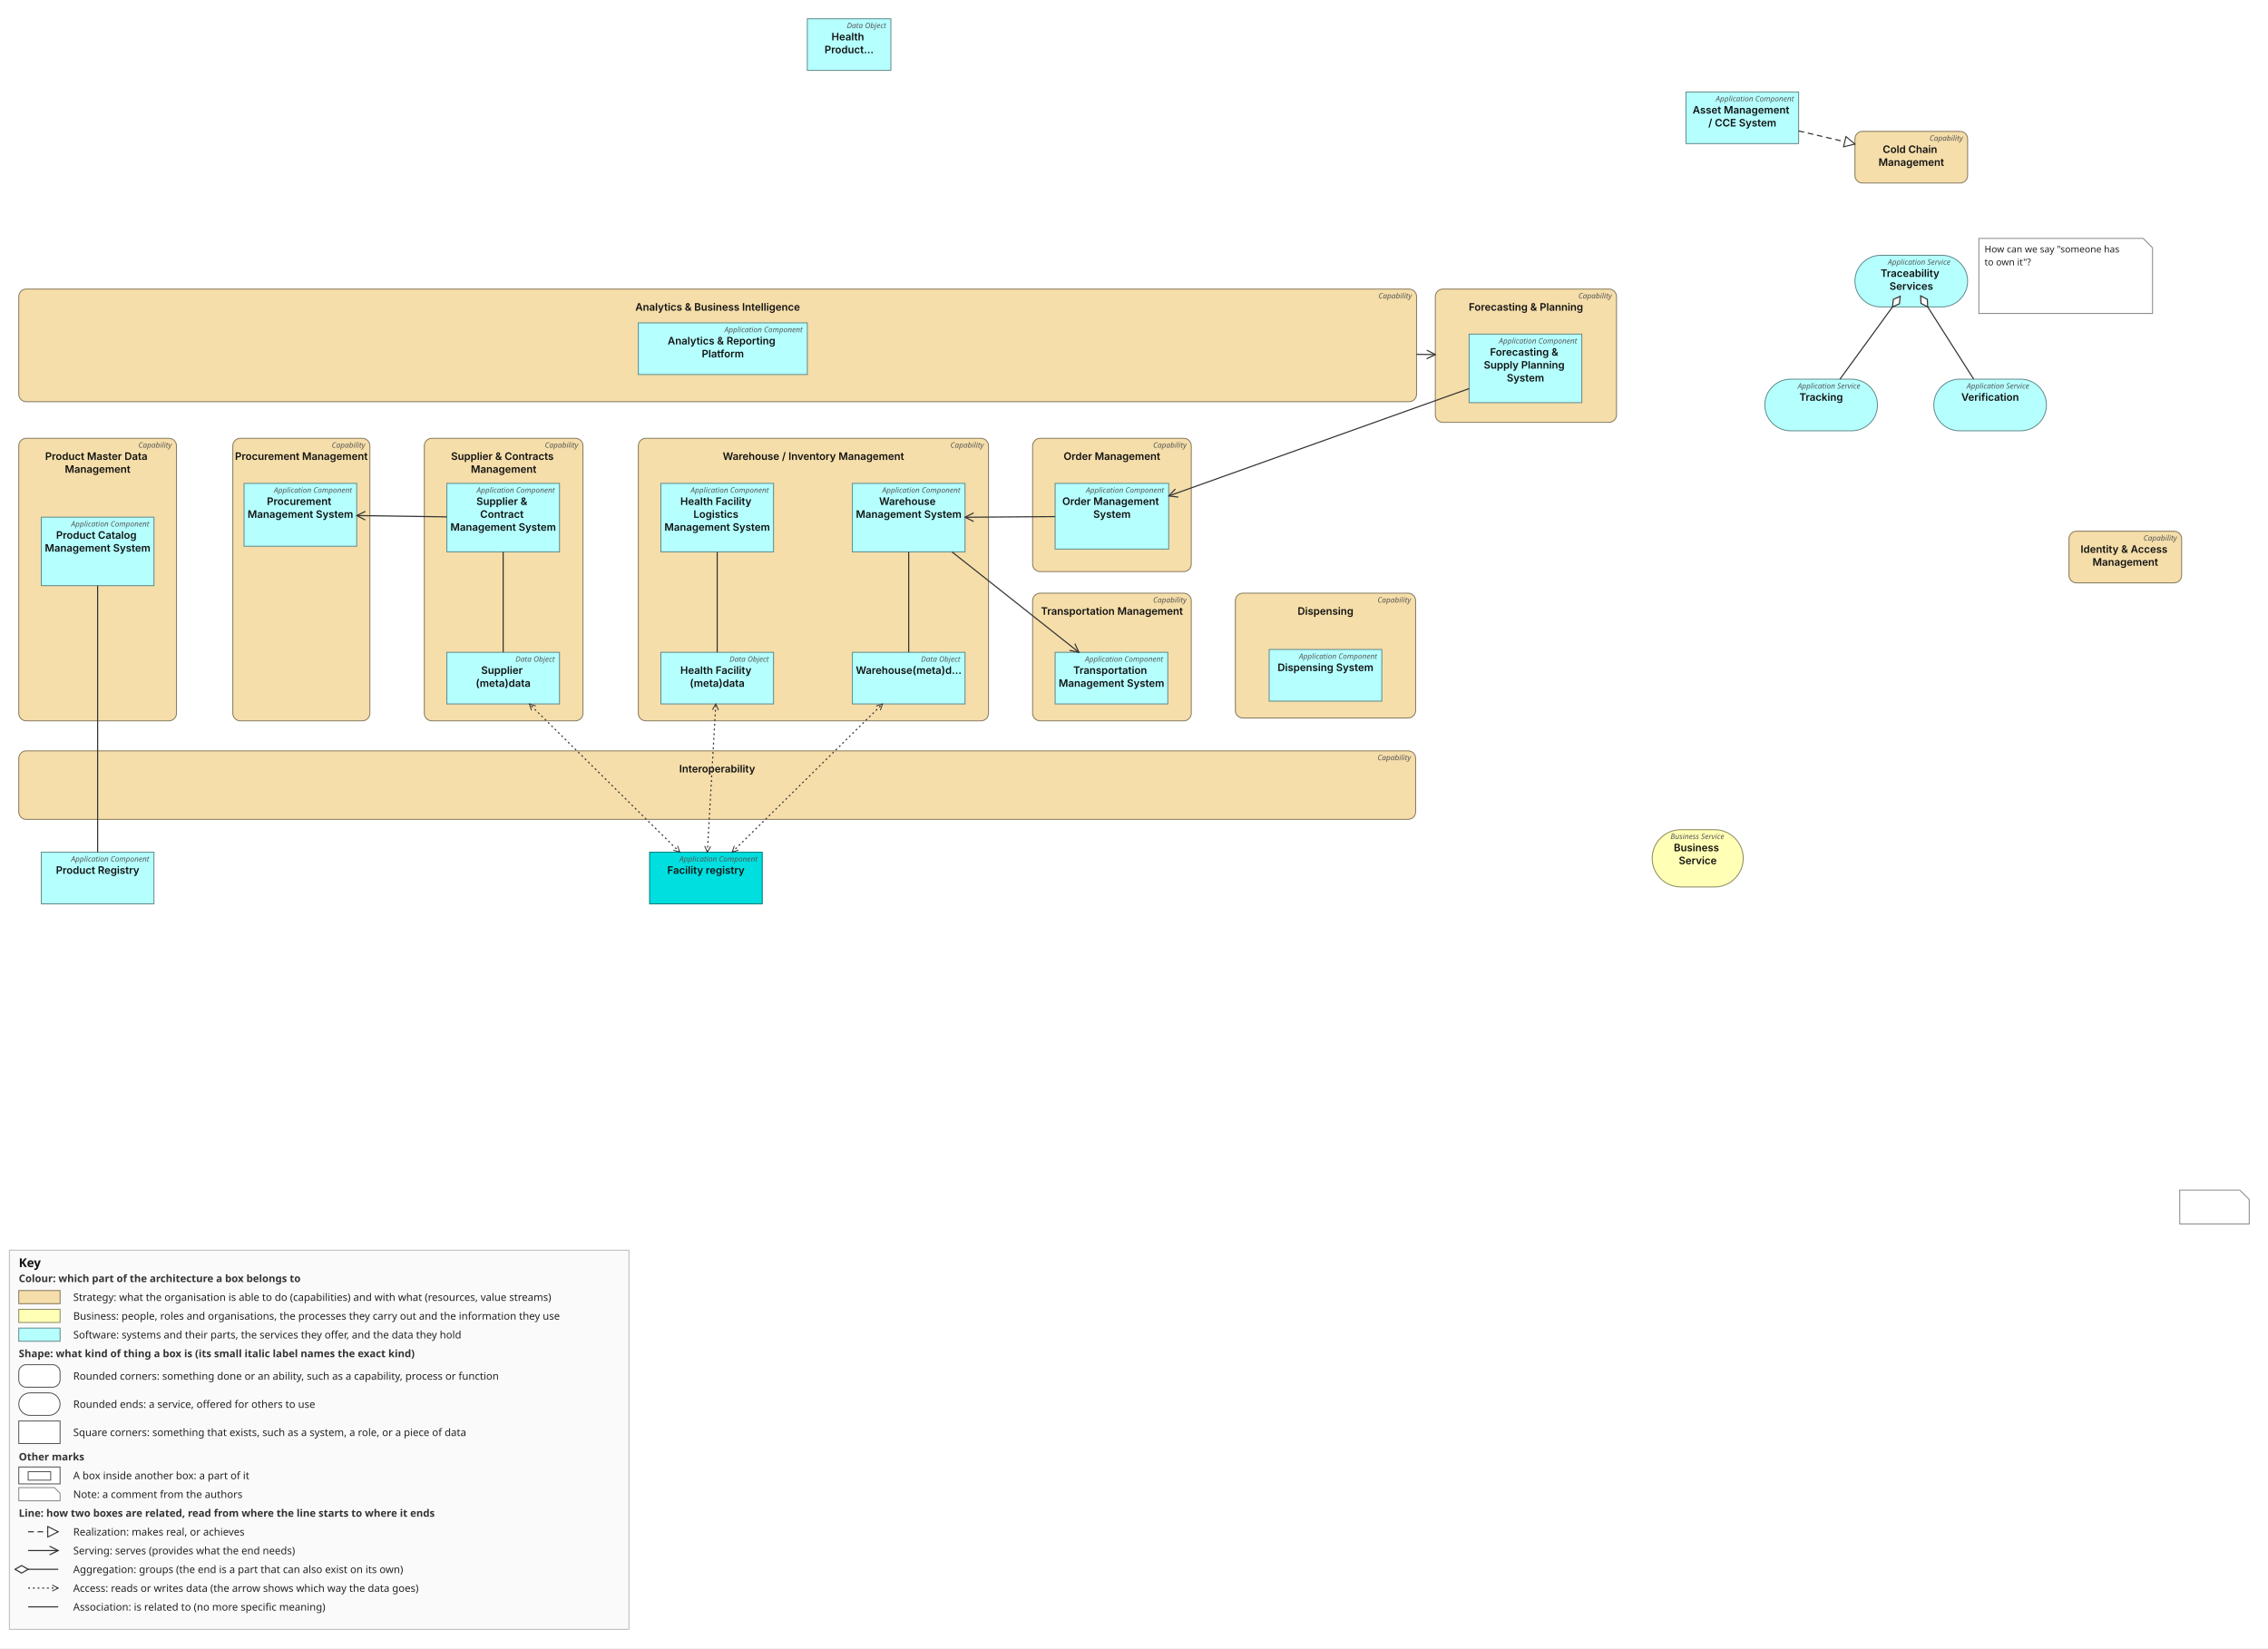
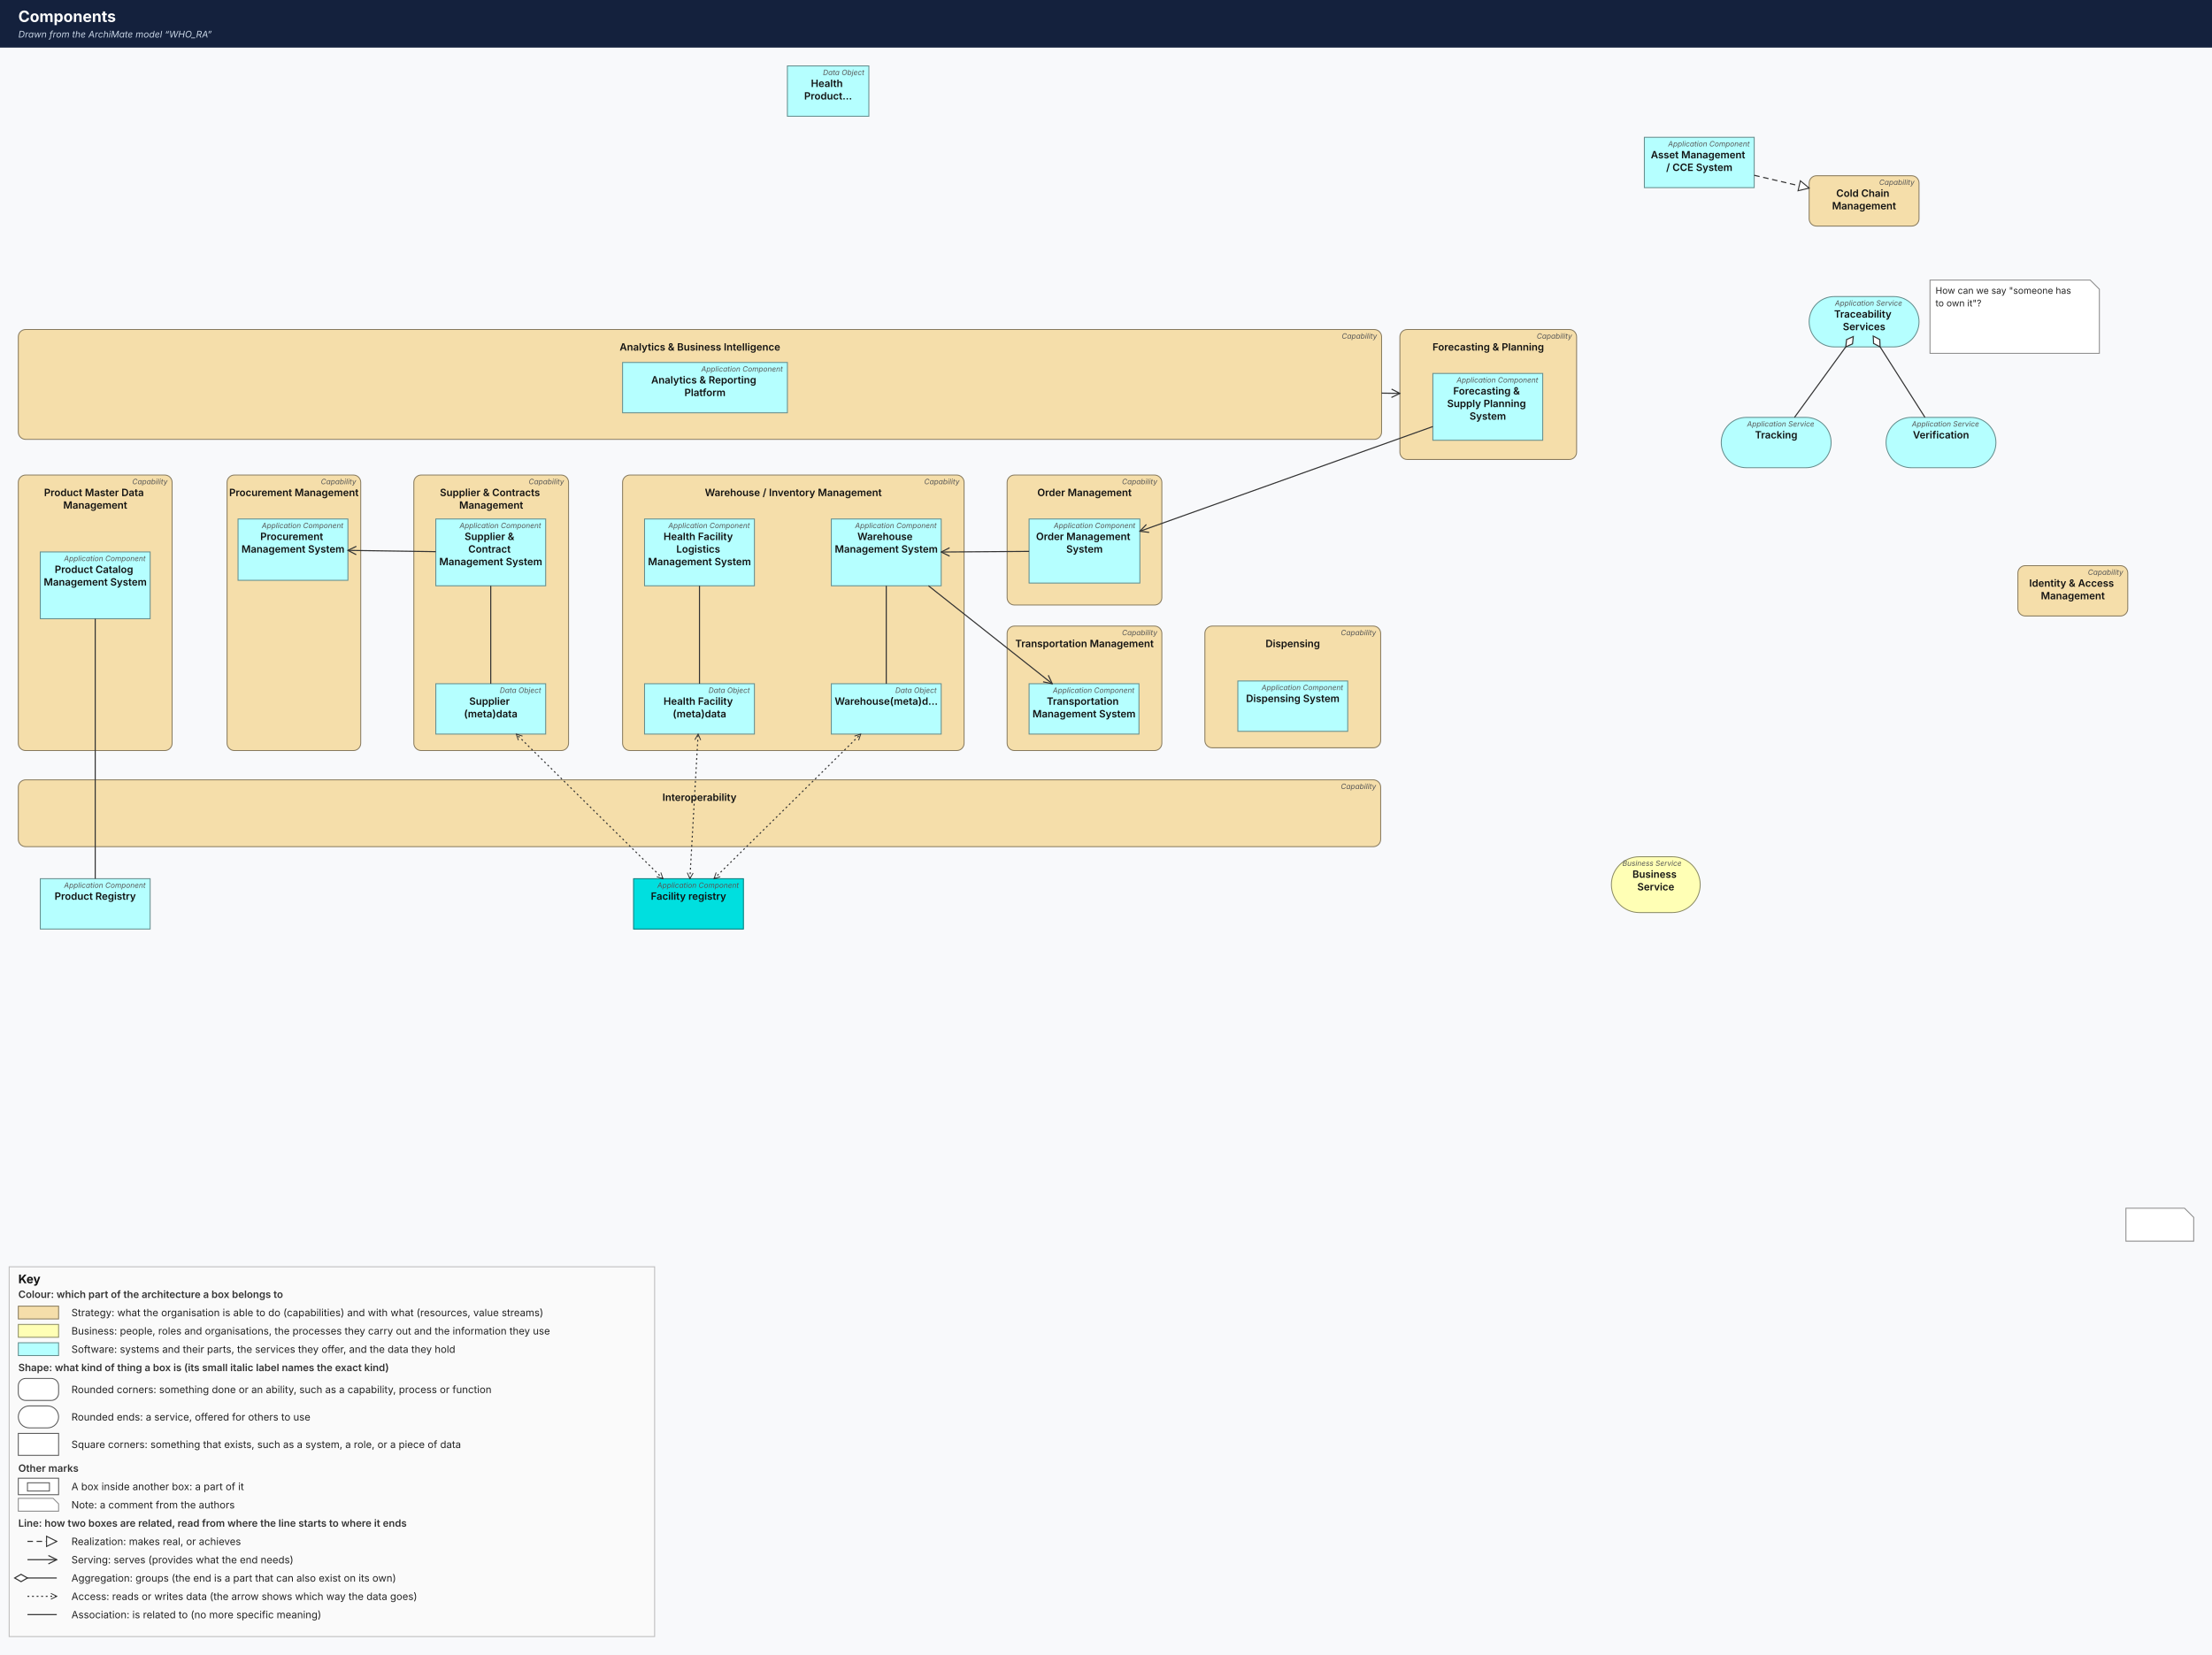
- <svg xmlns="http://www.w3.org/2000/svg" viewBox="148 388 2416 1756" width="2416" height="1756" role="img" aria-labelledby="av-title">
+ <svg xmlns="http://www.w3.org/2000/svg" viewBox="148 336 2416 1808" width="2416" height="1808" role="img" aria-labelledby="av-title">
  <style>
- .av-name{font:600 11px system-ui,-apple-system,"Segoe UI",sans-serif;fill:#111}
- .av-type{font:italic 8px system-ui,sans-serif;fill:#555}
- .av-group{font:600 11px system-ui,sans-serif;fill:#333}
- .av-note{font:10px system-ui,sans-serif;fill:#222}
- .av-key{font:11px system-ui,sans-serif;fill:#222}
- .av-keyh{font:600 11px system-ui,sans-serif;fill:#333}
- .av-keyt{font:700 13px system-ui,sans-serif;fill:#111}
- .av-rel{font:9px system-ui,sans-serif;fill:#333;paint-order:stroke;stroke:#fff;stroke-width:3px}
+ .av-name{font:600 11px Inter, "Segoe UI", system-ui, -apple-system, Helvetica, Arial, sans-serif;fill:#111}
+ .av-type{font:italic 8px Inter, "Segoe UI", system-ui, -apple-system, Helvetica, Arial, sans-serif;fill:#555}
+ .av-group{font:600 11px Inter, "Segoe UI", system-ui, -apple-system, Helvetica, Arial, sans-serif;fill:#333}
+ .av-note{font:10px Inter, "Segoe UI", system-ui, -apple-system, Helvetica, Arial, sans-serif;fill:#222}
+ .av-key{font:11px Inter, "Segoe UI", system-ui, -apple-system, Helvetica, Arial, sans-serif;fill:#222}
+ .av-keyh{font:600 11px Inter, "Segoe UI", system-ui, -apple-system, Helvetica, Arial, sans-serif;fill:#333}
+ .av-keyt{font:700 13px Inter, "Segoe UI", system-ui, -apple-system, Helvetica, Arial, sans-serif;fill:#111}
+ .av-rel{font:9px Inter, "Segoe UI", system-ui, -apple-system, Helvetica, Arial, sans-serif;fill:#333;paint-order:stroke;stroke:#fff;stroke-width:3px}
a:hover rect,a:hover polygon,a:focus rect,a:focus polygon{stroke:#06c;stroke-width:2.5}
</style>
  <defs>
    <marker id="arrow-open" viewBox="0 0 12 12" refX="11" refY="6" markerWidth="11" markerHeight="11" orient="auto-start-reverse" markerUnits="userSpaceOnUse">
      <path d="M1 1 L11 6 L1 11" fill="none" stroke="#333" stroke-width="1.3" />
    </marker>
    <marker id="arrow-filled" viewBox="0 0 12 12" refX="11" refY="6" markerWidth="11" markerHeight="11" orient="auto-start-reverse" markerUnits="userSpaceOnUse">
      <path d="M1 1 L11 6 L1 11 Z" fill="#333" />
    </marker>
    <marker id="arrow-small" viewBox="0 0 10 10" refX="9" refY="5" markerWidth="8" markerHeight="8" orient="auto-start-reverse" markerUnits="userSpaceOnUse">
      <path d="M1 1 L9 5 L1 9" fill="none" stroke="#333" stroke-width="1.2" />
    </marker>
    <marker id="triangle-hollow" viewBox="0 0 14 14" refX="13" refY="7" markerWidth="13" markerHeight="13" orient="auto-start-reverse" markerUnits="userSpaceOnUse">
      <path d="M1 1 L13 7 L1 13 Z" fill="#fff" stroke="#333" stroke-width="1.2" />
    </marker>
    <marker id="diamond-filled" viewBox="0 0 16 10" refX="1" refY="5" markerWidth="16" markerHeight="10" orient="auto-start-reverse" markerUnits="userSpaceOnUse">
      <path d="M1 5 L8 1 L15 5 L8 9 Z" fill="#333" />
    </marker>
    <marker id="diamond-hollow" viewBox="0 0 16 10" refX="1" refY="5" markerWidth="16" markerHeight="10" orient="auto-start-reverse" markerUnits="userSpaceOnUse">
      <path d="M1 5 L8 1 L15 5 L8 9 Z" fill="#fff" stroke="#333" stroke-width="1.2" />
    </marker>
    <marker id="dot" viewBox="0 0 8 8" refX="4" refY="4" markerWidth="7" markerHeight="7" orient="auto" markerUnits="userSpaceOnUse">
      <circle cx="4" cy="4" r="3.2" fill="#333" />
    </marker>
    <pattern id="missing" width="8" height="8" patternUnits="userSpaceOnUse" patternTransform="rotate(45)">
      <rect width="8" height="8" fill="#fff" />
      <line x1="0" y1="0" x2="0" y2="8" stroke="#d33" stroke-width="2" />
    </pattern>
  </defs>
-   <rect x="148" y="388" width="2416" height="1756" fill="#fff" />
+   <rect x="148" y="336" width="2416" height="1808" fill="#f8f9fb" />
+   <rect x="148" y="336" width="2416" height="52" fill="#14213d" />
+   <text x="168" y="360" style="font:700 17px Inter, &quot;Segoe UI&quot;, system-ui, -apple-system, Helvetica, Arial, sans-serif;fill:#fff">Components</text>
+   <text x="168" y="377" style="font:italic 10px Inter, &quot;Segoe UI&quot;, system-ui, -apple-system, Helvetica, Arial, sans-serif;fill:#c9d6e6">Drawn from the ArchiMate model “WHO_RA”</text>
  <a href="../../../en/dpi-h-ra/archimate/0.2.0/elements/identity-access-management/" target="_top">
    <rect x="2352" y="954" width="120" height="55" rx="8" fill="#f5deaa" stroke="#877a5e" stroke-width="1" />
    <text class="av-type" x="2467" y="964" text-anchor="end">Capability</text>
    <text class="av-name" x="2412" y="977" text-anchor="middle">
      <tspan x="2412" dy="0">Identity &amp; Access</tspan>
      <tspan x="2412" dy="13.75">Management</tspan>
    </text>
  </a>
  <a href="../../../en/dpi-h-ra/archimate/0.2.0/elements/asset-management-cce-system/" target="_top">
    <rect x="1944" y="486" width="120" height="55" fill="#b5ffff" stroke="#648c8c" stroke-width="1" />
    <text class="av-type" x="2059" y="496" text-anchor="end">Application Component</text>
    <text class="av-name" x="2004" y="509" text-anchor="middle">
      <tspan x="2004" dy="0">Asset Management</tspan>
      <tspan x="2004" dy="13.75">/ CCE System</tspan>
    </text>
  </a>
  <a href="../../../en/dpi-h-ra/archimate/0.2.0/elements/interoperability/" target="_top">
    <rect x="168" y="1188" width="1488" height="73" rx="8" fill="#f5deaa" stroke="#877a5e" stroke-width="1" />
    <text class="av-type" x="1651" y="1198" text-anchor="end">Capability</text>
    <text class="av-name" x="912" y="1211" text-anchor="middle">
      <tspan x="912" dy="0">Interoperability</tspan>
    </text>
  </a>
  <a href="../../../en/dpi-h-ra/archimate/0.2.0/elements/facility-registry/" target="_top">
    <rect x="840" y="1296" width="120" height="55" fill="#00dfdf" stroke="#007b7b" stroke-width="1" />
    <text class="av-type" x="955" y="1306" text-anchor="end">Application Component</text>
    <text class="av-name" x="900" y="1319" text-anchor="middle">
      <tspan x="900" dy="0">Facility registry</tspan>
    </text>
  </a>
  <a href="../../../en/dpi-h-ra/archimate/0.2.0/elements/traceability-services/" target="_top">
    <rect x="2124" y="660" width="120" height="55" rx="27.5" fill="#b5ffff" stroke="#648c8c" stroke-width="1" />
    <text class="av-type" x="2225.667" y="670" text-anchor="end">Application Service</text>
    <text class="av-name" x="2184" y="683" text-anchor="middle">
      <tspan x="2184" dy="0">Traceability</tspan>
      <tspan x="2184" dy="13.75">Services</tspan>
    </text>
  </a>
  <a href="../../../en/dpi-h-ra/archimate/0.2.0/elements/tracking/" target="_top">
    <rect x="2028" y="792" width="120" height="55" rx="27.5" fill="#b5ffff" stroke="#648c8c" stroke-width="1" />
    <text class="av-type" x="2129.667" y="802" text-anchor="end">Application Service</text>
    <text class="av-name" x="2088" y="815" text-anchor="middle">
      <tspan x="2088" dy="0">Tracking</tspan>
    </text>
  </a>
  <a href="../../../en/dpi-h-ra/archimate/0.2.0/elements/verification/" target="_top">
    <rect x="2208" y="792" width="120" height="55" rx="27.5" fill="#b5ffff" stroke="#648c8c" stroke-width="1" />
    <text class="av-type" x="2309.667" y="802" text-anchor="end">Application Service</text>
    <text class="av-name" x="2268" y="815" text-anchor="middle">
      <tspan x="2268" dy="0">Verification</tspan>
    </text>
  </a>
  <g class="av-n">
    <polygon points="2256,642 2431,642 2441,652 2441,722 2256,722" fill="#ffffff" stroke="#888" />
    <text class="av-note" x="2262" y="657">
      <tspan x="2262" dy="0">How can we say "someone has</tspan>
      <tspan x="2262" dy="13.75">to own it"?</tspan>
    </text>
  </g>
  <a href="../../../en/dpi-h-ra/archimate/0.2.0/elements/health-product-data/" target="_top">
    <rect x="1008" y="408" width="89" height="55" fill="#b5ffff" stroke="#648c8c" stroke-width="1" />
    <text class="av-type" x="1092" y="418" text-anchor="end">Data Object</text>
    <text class="av-name" x="1052.5" y="431" text-anchor="middle">
      <tspan x="1052.5" dy="0">Health</tspan>
      <tspan x="1052.5" dy="13.75">Product…</tspan>
    </text>
  </a>
  <a href="../../../en/dpi-h-ra/archimate/0.2.0/elements/forecasting-planning/" target="_top">
    <rect x="1677" y="696" width="193" height="142" rx="8" fill="#f5deaa" stroke="#877a5e" stroke-width="1" />
    <text class="av-type" x="1865" y="706" text-anchor="end">Capability</text>
    <text class="av-name" x="1773.5" y="719" text-anchor="middle">
      <tspan x="1773.5" dy="0">Forecasting &amp; Planning</tspan>
    </text>
  </a>
  <a href="../../../en/dpi-h-ra/archimate/0.2.0/elements/forecasting-supply-planning-system/" target="_top">
    <rect x="1713" y="744" width="120" height="73" fill="#b5ffff" stroke="#648c8c" stroke-width="1" />
    <text class="av-type" x="1828" y="754" text-anchor="end">Application Component</text>
    <text class="av-name" x="1773" y="767" text-anchor="middle">
      <tspan x="1773" dy="0">Forecasting &amp;</tspan>
      <tspan x="1773" dy="13.75">Supply Planning</tspan>
      <tspan x="1773" dy="13.75">System</tspan>
    </text>
  </a>
  <a href="../../../en/dpi-h-ra/archimate/0.2.0/elements/order-management/" target="_top">
    <rect x="1248" y="855" width="169" height="142" rx="8" fill="#f5deaa" stroke="#877a5e" stroke-width="1" />
    <text class="av-type" x="1412" y="865" text-anchor="end">Capability</text>
    <text class="av-name" x="1332.5" y="878" text-anchor="middle">
      <tspan x="1332.5" dy="0">Order Management</tspan>
    </text>
  </a>
  <a href="../../../en/dpi-h-ra/archimate/0.2.0/elements/order-management-system/" target="_top">
    <rect x="1272" y="903" width="121" height="70" fill="#b5ffff" stroke="#648c8c" stroke-width="1" />
    <text class="av-type" x="1388" y="913" text-anchor="end">Application Component</text>
    <text class="av-name" x="1332.5" y="926" text-anchor="middle">
      <tspan x="1332.5" dy="0">Order Management</tspan>
      <tspan x="1332.5" dy="13.75">System</tspan>
    </text>
  </a>
  <a href="../../../en/dpi-h-ra/archimate/0.2.0/elements/procurement-management/" target="_top">
    <rect x="396" y="855" width="146" height="301" rx="8" fill="#f5deaa" stroke="#877a5e" stroke-width="1" />
    <text class="av-type" x="537" y="865" text-anchor="end">Capability</text>
    <text class="av-name" x="469" y="878" text-anchor="middle">
      <tspan x="469" dy="0">Procurement Management</tspan>
    </text>
  </a>
  <a href="../../../en/dpi-h-ra/archimate/0.2.0/elements/procurement-management-system/" target="_top">
    <rect x="408" y="903" width="120" height="67" fill="#b5ffff" stroke="#648c8c" stroke-width="1" />
    <text class="av-type" x="523" y="913" text-anchor="end">Application Component</text>
    <text class="av-name" x="468" y="926" text-anchor="middle">
      <tspan x="468" dy="0">Procurement</tspan>
      <tspan x="468" dy="13.75">Management System</tspan>
    </text>
  </a>
  <a href="../../../en/dpi-h-ra/archimate/0.2.0/elements/transportation-management/" target="_top">
    <rect x="1248" y="1020" width="169" height="136" rx="8" fill="#f5deaa" stroke="#877a5e" stroke-width="1" />
    <text class="av-type" x="1412" y="1030" text-anchor="end">Capability</text>
    <text class="av-name" x="1332.5" y="1043" text-anchor="middle">
      <tspan x="1332.5" dy="0">Transportation Management</tspan>
    </text>
  </a>
  <a href="../../../en/dpi-h-ra/archimate/0.2.0/elements/transportation-management-system/" target="_top">
    <rect x="1272" y="1083" width="120" height="55" fill="#b5ffff" stroke="#648c8c" stroke-width="1" />
    <text class="av-type" x="1387" y="1093" text-anchor="end">Application Component</text>
    <text class="av-name" x="1332" y="1106" text-anchor="middle">
      <tspan x="1332" dy="0">Transportation</tspan>
      <tspan x="1332" dy="13.75">Management System</tspan>
    </text>
  </a>
  <a href="../../../en/dpi-h-ra/archimate/0.2.0/elements/warehouse-inventory-management/" target="_top">
    <rect x="828" y="855" width="373" height="301" rx="8" fill="#f5deaa" stroke="#877a5e" stroke-width="1" />
    <text class="av-type" x="1196" y="865" text-anchor="end">Capability</text>
    <text class="av-name" x="1014.5" y="878" text-anchor="middle">
      <tspan x="1014.5" dy="0">Warehouse / Inventory Management</tspan>
    </text>
  </a>
  <a href="../../../en/dpi-h-ra/archimate/0.2.0/elements/warehouse-management-system/" target="_top">
    <rect x="1056" y="903" width="120" height="73" fill="#b5ffff" stroke="#648c8c" stroke-width="1" />
    <text class="av-type" x="1171" y="913" text-anchor="end">Application Component</text>
    <text class="av-name" x="1116" y="926" text-anchor="middle">
      <tspan x="1116" dy="0">Warehouse</tspan>
      <tspan x="1116" dy="13.75">Management System</tspan>
    </text>
  </a>
  <a href="../../../en/dpi-h-ra/archimate/0.2.0/elements/health-facility-logistics-management-system/" target="_top">
    <rect x="852" y="903" width="120" height="73" fill="#b5ffff" stroke="#648c8c" stroke-width="1" />
    <text class="av-type" x="967" y="913" text-anchor="end">Application Component</text>
    <text class="av-name" x="912" y="926" text-anchor="middle">
      <tspan x="912" dy="0">Health Facility</tspan>
      <tspan x="912" dy="13.75">Logistics</tspan>
      <tspan x="912" dy="13.75">Management System</tspan>
    </text>
  </a>
  <a href="../../../en/dpi-h-ra/archimate/0.2.0/elements/warehouse-meta-data/" target="_top">
    <rect x="1056" y="1083" width="120" height="55" fill="#b5ffff" stroke="#648c8c" stroke-width="1" />
    <text class="av-type" x="1171" y="1093" text-anchor="end">Data Object</text>
    <text class="av-name" x="1116" y="1106" text-anchor="middle">
      <tspan x="1116" dy="0">Warehouse(meta)d…</tspan>
    </text>
  </a>
  <a href="../../../en/dpi-h-ra/archimate/0.2.0/elements/health-facility-meta-data/" target="_top">
    <rect x="852" y="1083" width="120" height="55" fill="#b5ffff" stroke="#648c8c" stroke-width="1" />
    <text class="av-type" x="967" y="1093" text-anchor="end">Data Object</text>
    <text class="av-name" x="912" y="1106" text-anchor="middle">
      <tspan x="912" dy="0">Health Facility</tspan>
      <tspan x="912" dy="13.75">(meta)data</tspan>
    </text>
  </a>
  <a href="../../../en/dpi-h-ra/archimate/0.2.0/elements/cold-chain-management/" target="_top">
    <rect x="2124" y="528" width="120" height="55" rx="8" fill="#f5deaa" stroke="#877a5e" stroke-width="1" />
    <text class="av-type" x="2239" y="538" text-anchor="end">Capability</text>
    <text class="av-name" x="2184" y="551" text-anchor="middle">
      <tspan x="2184" dy="0">Cold Chain</tspan>
      <tspan x="2184" dy="13.75">Management</tspan>
    </text>
  </a>
  <a href="../../../en/dpi-h-ra/archimate/0.2.0/elements/analytics-business-intelligence/" target="_top">
    <rect x="168" y="696" width="1489" height="120" rx="8" fill="#f5deaa" stroke="#877a5e" stroke-width="1" />
    <text class="av-type" x="1652" y="706" text-anchor="end">Capability</text>
    <text class="av-name" x="912.5" y="719" text-anchor="middle">
      <tspan x="912.5" dy="0">Analytics &amp; Business Intelligence</tspan>
    </text>
  </a>
  <a href="../../../en/dpi-h-ra/archimate/0.2.0/elements/analytics-reporting-platform/" target="_top">
    <rect x="828" y="732" width="180" height="55" fill="#b5ffff" stroke="#648c8c" stroke-width="1" />
    <text class="av-type" x="1003" y="742" text-anchor="end">Application Component</text>
    <text class="av-name" x="918" y="755" text-anchor="middle">
      <tspan x="918" dy="0">Analytics &amp; Reporting</tspan>
      <tspan x="918" dy="13.75">Platform</tspan>
    </text>
  </a>
  <a href="../../../en/dpi-h-ra/archimate/0.2.0/elements/dispensing/" target="_top">
    <rect x="1464" y="1020" width="192" height="133" rx="8" fill="#f5deaa" stroke="#877a5e" stroke-width="1" />
    <text class="av-type" x="1651" y="1030" text-anchor="end">Capability</text>
    <text class="av-name" x="1560" y="1043" text-anchor="middle">
      <tspan x="1560" dy="0">Dispensing</tspan>
    </text>
  </a>
  <a href="../../../en/dpi-h-ra/archimate/0.2.0/elements/dispensing-system/" target="_top">
    <rect x="1500" y="1080" width="120" height="55" fill="#b5ffff" stroke="#648c8c" stroke-width="1" />
    <text class="av-type" x="1615" y="1090" text-anchor="end">Application Component</text>
    <text class="av-name" x="1560" y="1103" text-anchor="middle">
      <tspan x="1560" dy="0">Dispensing System</tspan>
    </text>
  </a>
  <a href="../../../en/dpi-h-ra/archimate/0.2.0/elements/supplier-contracts-management/" target="_top">
    <rect x="600" y="855" width="169" height="301" rx="8" fill="#f5deaa" stroke="#877a5e" stroke-width="1" />
    <text class="av-type" x="764" y="865" text-anchor="end">Capability</text>
    <text class="av-name" x="684.5" y="878" text-anchor="middle">
      <tspan x="684.5" dy="0">Supplier &amp; Contracts</tspan>
      <tspan x="684.5" dy="13.75">Management</tspan>
    </text>
  </a>
  <a href="../../../en/dpi-h-ra/archimate/0.2.0/elements/supplier-contract-management-system/" target="_top">
    <rect x="624" y="903" width="120" height="73" fill="#b5ffff" stroke="#648c8c" stroke-width="1" />
    <text class="av-type" x="739" y="913" text-anchor="end">Application Component</text>
    <text class="av-name" x="684" y="926" text-anchor="middle">
      <tspan x="684" dy="0">Supplier &amp;</tspan>
      <tspan x="684" dy="13.75">Contract</tspan>
      <tspan x="684" dy="13.75">Management System</tspan>
    </text>
  </a>
  <a href="../../../en/dpi-h-ra/archimate/0.2.0/elements/supplier-meta-data/" target="_top">
    <rect x="624" y="1083" width="120" height="55" fill="#b5ffff" stroke="#648c8c" stroke-width="1" />
    <text class="av-type" x="739" y="1093" text-anchor="end">Data Object</text>
    <text class="av-name" x="684" y="1106" text-anchor="middle">
      <tspan x="684" dy="0">Supplier</tspan>
      <tspan x="684" dy="13.75">(meta)data</tspan>
    </text>
  </a>
  <a href="../../../en/dpi-h-ra/archimate/0.2.0/elements/product-master-data-management/" target="_top">
    <rect x="168" y="855" width="168" height="301" rx="8" fill="#f5deaa" stroke="#877a5e" stroke-width="1" />
    <text class="av-type" x="331" y="865" text-anchor="end">Capability</text>
    <text class="av-name" x="252" y="878" text-anchor="middle">
      <tspan x="252" dy="0">Product Master Data</tspan>
      <tspan x="252" dy="13.75">Management</tspan>
    </text>
  </a>
  <a href="../../../en/dpi-h-ra/archimate/0.2.0/elements/product-catalog-management-system/" target="_top">
    <rect x="192" y="939" width="120" height="73" fill="#b5ffff" stroke="#648c8c" stroke-width="1" />
    <text class="av-type" x="307" y="949" text-anchor="end">Application Component</text>
    <text class="av-name" x="252" y="962" text-anchor="middle">
      <tspan x="252" dy="0">Product Catalog</tspan>
      <tspan x="252" dy="13.75">Management System</tspan>
    </text>
  </a>
  <g class="av-n">
    <polygon points="2470,1656 2534,1656 2544,1666 2544,1692 2470,1692" fill="#ffffff" stroke="#888" />
    <text class="av-note" x="2476" y="1671">
      <tspan x="2476" dy="0" />
    </text>
  </g>
  <a href="../../../en/dpi-h-ra/archimate/0.2.0/elements/business-service/" target="_top">
    <rect x="1908" y="1272" width="97" height="61" rx="30.5" fill="#ffffb5" stroke="#8c8c64" stroke-width="1" />
    <text class="av-type" x="1984.667" y="1282" text-anchor="end">Business Service</text>
    <text class="av-name" x="1956.5" y="1295" text-anchor="middle">
      <tspan x="1956.5" dy="0">Business</tspan>
      <tspan x="1956.5" dy="13.75">Service</tspan>
    </text>
  </a>
  <a href="../../../en/dpi-h-ra/archimate/0.2.0/elements/product-registry/" target="_top">
    <rect x="192" y="1296" width="120" height="55" fill="#b5ffff" stroke="#648c8c" stroke-width="1" />
    <text class="av-type" x="307" y="1306" text-anchor="end">Application Component</text>
    <text class="av-name" x="252" y="1319" text-anchor="middle">
      <tspan x="252" dy="0">Product Registry</tspan>
    </text>
  </a>
  <a href="../../../en/dpi-h-ra/archimate/0.2.0/relationships/id-9f9e9fe3c0d64f409de68bd270f3879c/" target="_top">
    <path d="M2064 527.5 L2124 541.5" fill="none" stroke="#333" stroke-width="1.2" stroke-dasharray="6 4" marker-end="url(#triangle-hollow)" />
    <path d="M2064 527.5 L2124 541.5" fill="none" stroke="transparent" stroke-width="8" />
  </a>
  <a href="../../../en/dpi-h-ra/archimate/0.2.0/relationships/id-4bd27ebddb6749c299f3553a27dbdc43/" target="_top">
    <path d="M872.1 1296 L711.9 1138" fill="none" stroke="#333" stroke-width="1.2" stroke-dasharray="2 3" marker-start="url(#arrow-small)" marker-end="url(#arrow-small)" />
    <path d="M872.1 1296 L711.9 1138" fill="none" stroke="transparent" stroke-width="8" />
  </a>
  <a href="../../../en/dpi-h-ra/archimate/0.2.0/relationships/id-b9473fd16288407aa570ef1fefcb6e56/" target="_top">
    <path d="M927.9 1296 L1088.1 1138" fill="none" stroke="#333" stroke-width="1.2" stroke-dasharray="2 3" marker-start="url(#arrow-small)" marker-end="url(#arrow-small)" />
    <path d="M927.9 1296 L1088.1 1138" fill="none" stroke="transparent" stroke-width="8" />
  </a>
  <a href="../../../en/dpi-h-ra/archimate/0.2.0/relationships/id-8da5e152bad04b79b35d063800fa1343/" target="_top">
    <path d="M901.5 1296 L910.5 1138" fill="none" stroke="#333" stroke-width="1.2" stroke-dasharray="2 3" marker-start="url(#arrow-small)" marker-end="url(#arrow-small)" />
    <path d="M901.5 1296 L910.5 1138" fill="none" stroke="transparent" stroke-width="8" />
  </a>
  <a href="../../../en/dpi-h-ra/archimate/0.2.0/relationships/id-dadabdb05af345a3b6c53eb80314cf6a/" target="_top">
    <path d="M2164 715 L2108 792" fill="none" stroke="#333" stroke-width="1.2" marker-start="url(#diamond-hollow)" />
    <path d="M2164 715 L2108 792" fill="none" stroke="transparent" stroke-width="8" />
  </a>
  <a href="../../../en/dpi-h-ra/archimate/0.2.0/relationships/id-c8073bfbd19c417c9adb03a8dd5af10e/" target="_top">
    <path d="M2201.5 715 L2250.5 792" fill="none" stroke="#333" stroke-width="1.2" marker-start="url(#diamond-hollow)" />
    <path d="M2201.5 715 L2250.5 792" fill="none" stroke="transparent" stroke-width="8" />
  </a>
  <a href="../../../en/dpi-h-ra/archimate/0.2.0/relationships/id-e8f0fee58ff84beaa0bd71a8e94c0f06/" target="_top">
    <path d="M1713 802 L1393 916.4" fill="none" stroke="#333" stroke-width="1.2" marker-end="url(#arrow-open)" />
    <path d="M1713 802 L1393 916.4" fill="none" stroke="transparent" stroke-width="8" />
  </a>
  <a href="../../../en/dpi-h-ra/archimate/0.2.0/relationships/id-73586fecb435421b8abb1bd8b3acde1c/" target="_top">
    <path d="M1272 938.4 L1176 939.1" fill="none" stroke="#333" stroke-width="1.2" marker-end="url(#arrow-open)" />
    <path d="M1272 938.4 L1176 939.1" fill="none" stroke="transparent" stroke-width="8" />
  </a>
  <a href="../../../en/dpi-h-ra/archimate/0.2.0/relationships/id-5dcc8645315b4edab05bebc09a8d55f8/" target="_top">
    <path d="M1162.1 976 L1297.3 1083" fill="none" stroke="#333" stroke-width="1.2" marker-end="url(#arrow-open)" />
    <path d="M1162.1 976 L1297.3 1083" fill="none" stroke="transparent" stroke-width="8" />
  </a>
  <a href="../../../en/dpi-h-ra/archimate/0.2.0/relationships/id-9fcf3e7f5505488ba2ca9a81be1c0528/" target="_top">
    <path d="M1116 1083 L1116 976" fill="none" stroke="#333" stroke-width="1.2" />
    <path d="M1116 1083 L1116 976" fill="none" stroke="transparent" stroke-width="8" />
  </a>
  <a href="../../../en/dpi-h-ra/archimate/0.2.0/relationships/id-a87346b5869f4885b29a8ae56d47c8ce/" target="_top">
    <path d="M912 1083 L912 976" fill="none" stroke="#333" stroke-width="1.2" />
    <path d="M912 1083 L912 976" fill="none" stroke="transparent" stroke-width="8" />
  </a>
  <a href="../../../en/dpi-h-ra/archimate/0.2.0/relationships/id-acf94d73c4ed4e42a5865f4920988cef/" target="_top">
    <path d="M1657 765.5 L1677 765.8" fill="none" stroke="#333" stroke-width="1.2" marker-end="url(#arrow-open)" />
    <path d="M1657 765.5 L1677 765.8" fill="none" stroke="transparent" stroke-width="8" />
  </a>
  <a href="../../../en/dpi-h-ra/archimate/0.2.0/relationships/id-1d73924762aa44e891085b86a4601f2c/" target="_top">
    <path d="M624 938.7 L528 937.3" fill="none" stroke="#333" stroke-width="1.2" marker-end="url(#arrow-open)" />
    <path d="M624 938.7 L528 937.3" fill="none" stroke="transparent" stroke-width="8" />
  </a>
  <a href="../../../en/dpi-h-ra/archimate/0.2.0/relationships/id-9558e67231374ac8b45ea7322f668350/" target="_top">
    <path d="M684 1083 L684 976" fill="none" stroke="#333" stroke-width="1.2" />
    <path d="M684 1083 L684 976" fill="none" stroke="transparent" stroke-width="8" />
  </a>
  <a href="../../../en/dpi-h-ra/archimate/0.2.0/relationships/id-562d9538a1aa4d3e9fc634ea64b03b46/" target="_top">
    <path d="M252 1012 L252 1296" fill="none" stroke="#333" stroke-width="1.2" />
    <path d="M252 1012 L252 1296" fill="none" stroke="transparent" stroke-width="8" />
  </a>
  <g class="av-legend">
-     <rect x="158" y="1720" width="660" height="404" fill="#fafafa" stroke="#bbb" />
+     <rect x="158" y="1720" width="705" height="404" fill="#fafafa" stroke="#bbb" />
    <text class="av-keyt" x="168" y="1738">Key</text>
    <text class="av-keyh" x="168" y="1754">Colour: which part of the architecture a box belongs to</text>
    <rect x="168" y="1763" width="44" height="14" fill="#f5deaa" stroke="#877a5e" />
    <text class="av-key" x="226" y="1774">Strategy: what the organisation is able to do (capabilities) and with what (resources, value streams)</text>
    <rect x="168" y="1783" width="44" height="14" fill="#ffffb5" stroke="#8c8c64" />
    <text class="av-key" x="226" y="1794">Business: people, roles and organisations, the processes they carry out and the information they use</text>
    <rect x="168" y="1803" width="44" height="14" fill="#b5ffff" stroke="#648c8c" />
    <text class="av-key" x="226" y="1814">Software: systems and their parts, the services they offer, and the data they hold</text>
    <text class="av-keyh" x="168" y="1834">Shape: what kind of thing a box is (its small italic label names the exact kind)</text>
    <rect x="168" y="1842" width="44" height="24" rx="8" fill="#fff" stroke="#555" />
    <text class="av-key" x="226" y="1858">Rounded corners: something done or an ability, such as a capability, process or function</text>
    <rect x="168" y="1872" width="44" height="24" rx="12" fill="#fff" stroke="#555" />
    <text class="av-key" x="226" y="1888">Rounded ends: a service, offered for others to use</text>
    <rect x="168" y="1902" width="44" height="24" fill="#fff" stroke="#555" />
    <text class="av-key" x="226" y="1918">Square corners: something that exists, such as a system, a role, or a piece of data</text>
    <text class="av-keyh" x="168" y="1944">Other marks</text>
    <rect x="168" y="1951" width="44" height="18" fill="#fff" stroke="#555" />
    <rect x="178" y="1956" width="24" height="9" fill="#fff" stroke="#555" />
    <text class="av-key" x="226" y="1964">A box inside another box: a part of it</text>
    <polygon points="168,1973 206,1973 212,1979 212,1987 168,1987" fill="#fff" stroke="#888" />
    <text class="av-key" x="226" y="1984">Note: a comment from the authors</text>
    <text class="av-keyh" x="168" y="2004">Line: how two boxes are related, read from where the line starts to where it ends</text>
    <path d="M178 2020 L210 2020" fill="none" stroke="#333" stroke-width="1.2" stroke-dasharray="6 4" marker-end="url(#triangle-hollow)" />
    <text class="av-key" x="226" y="2024">Realization: makes real, or achieves</text>
    <path d="M178 2040 L210 2040" fill="none" stroke="#333" stroke-width="1.2" marker-end="url(#arrow-open)" />
    <text class="av-key" x="226" y="2044">Serving: serves (provides what the end needs)</text>
    <path d="M178 2060 L210 2060" fill="none" stroke="#333" stroke-width="1.2" marker-start="url(#diamond-hollow)" />
    <text class="av-key" x="226" y="2064">Aggregation: groups (the end is a part that can also exist on its own)</text>
    <path d="M178 2080 L210 2080" fill="none" stroke="#333" stroke-width="1.2" stroke-dasharray="2 3" marker-end="url(#arrow-small)" />
    <text class="av-key" x="226" y="2084">Access: reads or writes data (the arrow shows which way the data goes)</text>
    <path d="M178 2100 L210 2100" fill="none" stroke="#333" stroke-width="1.2" />
    <text class="av-key" x="226" y="2104">Association: is related to (no more specific meaning)</text>
  </g>
</svg>
